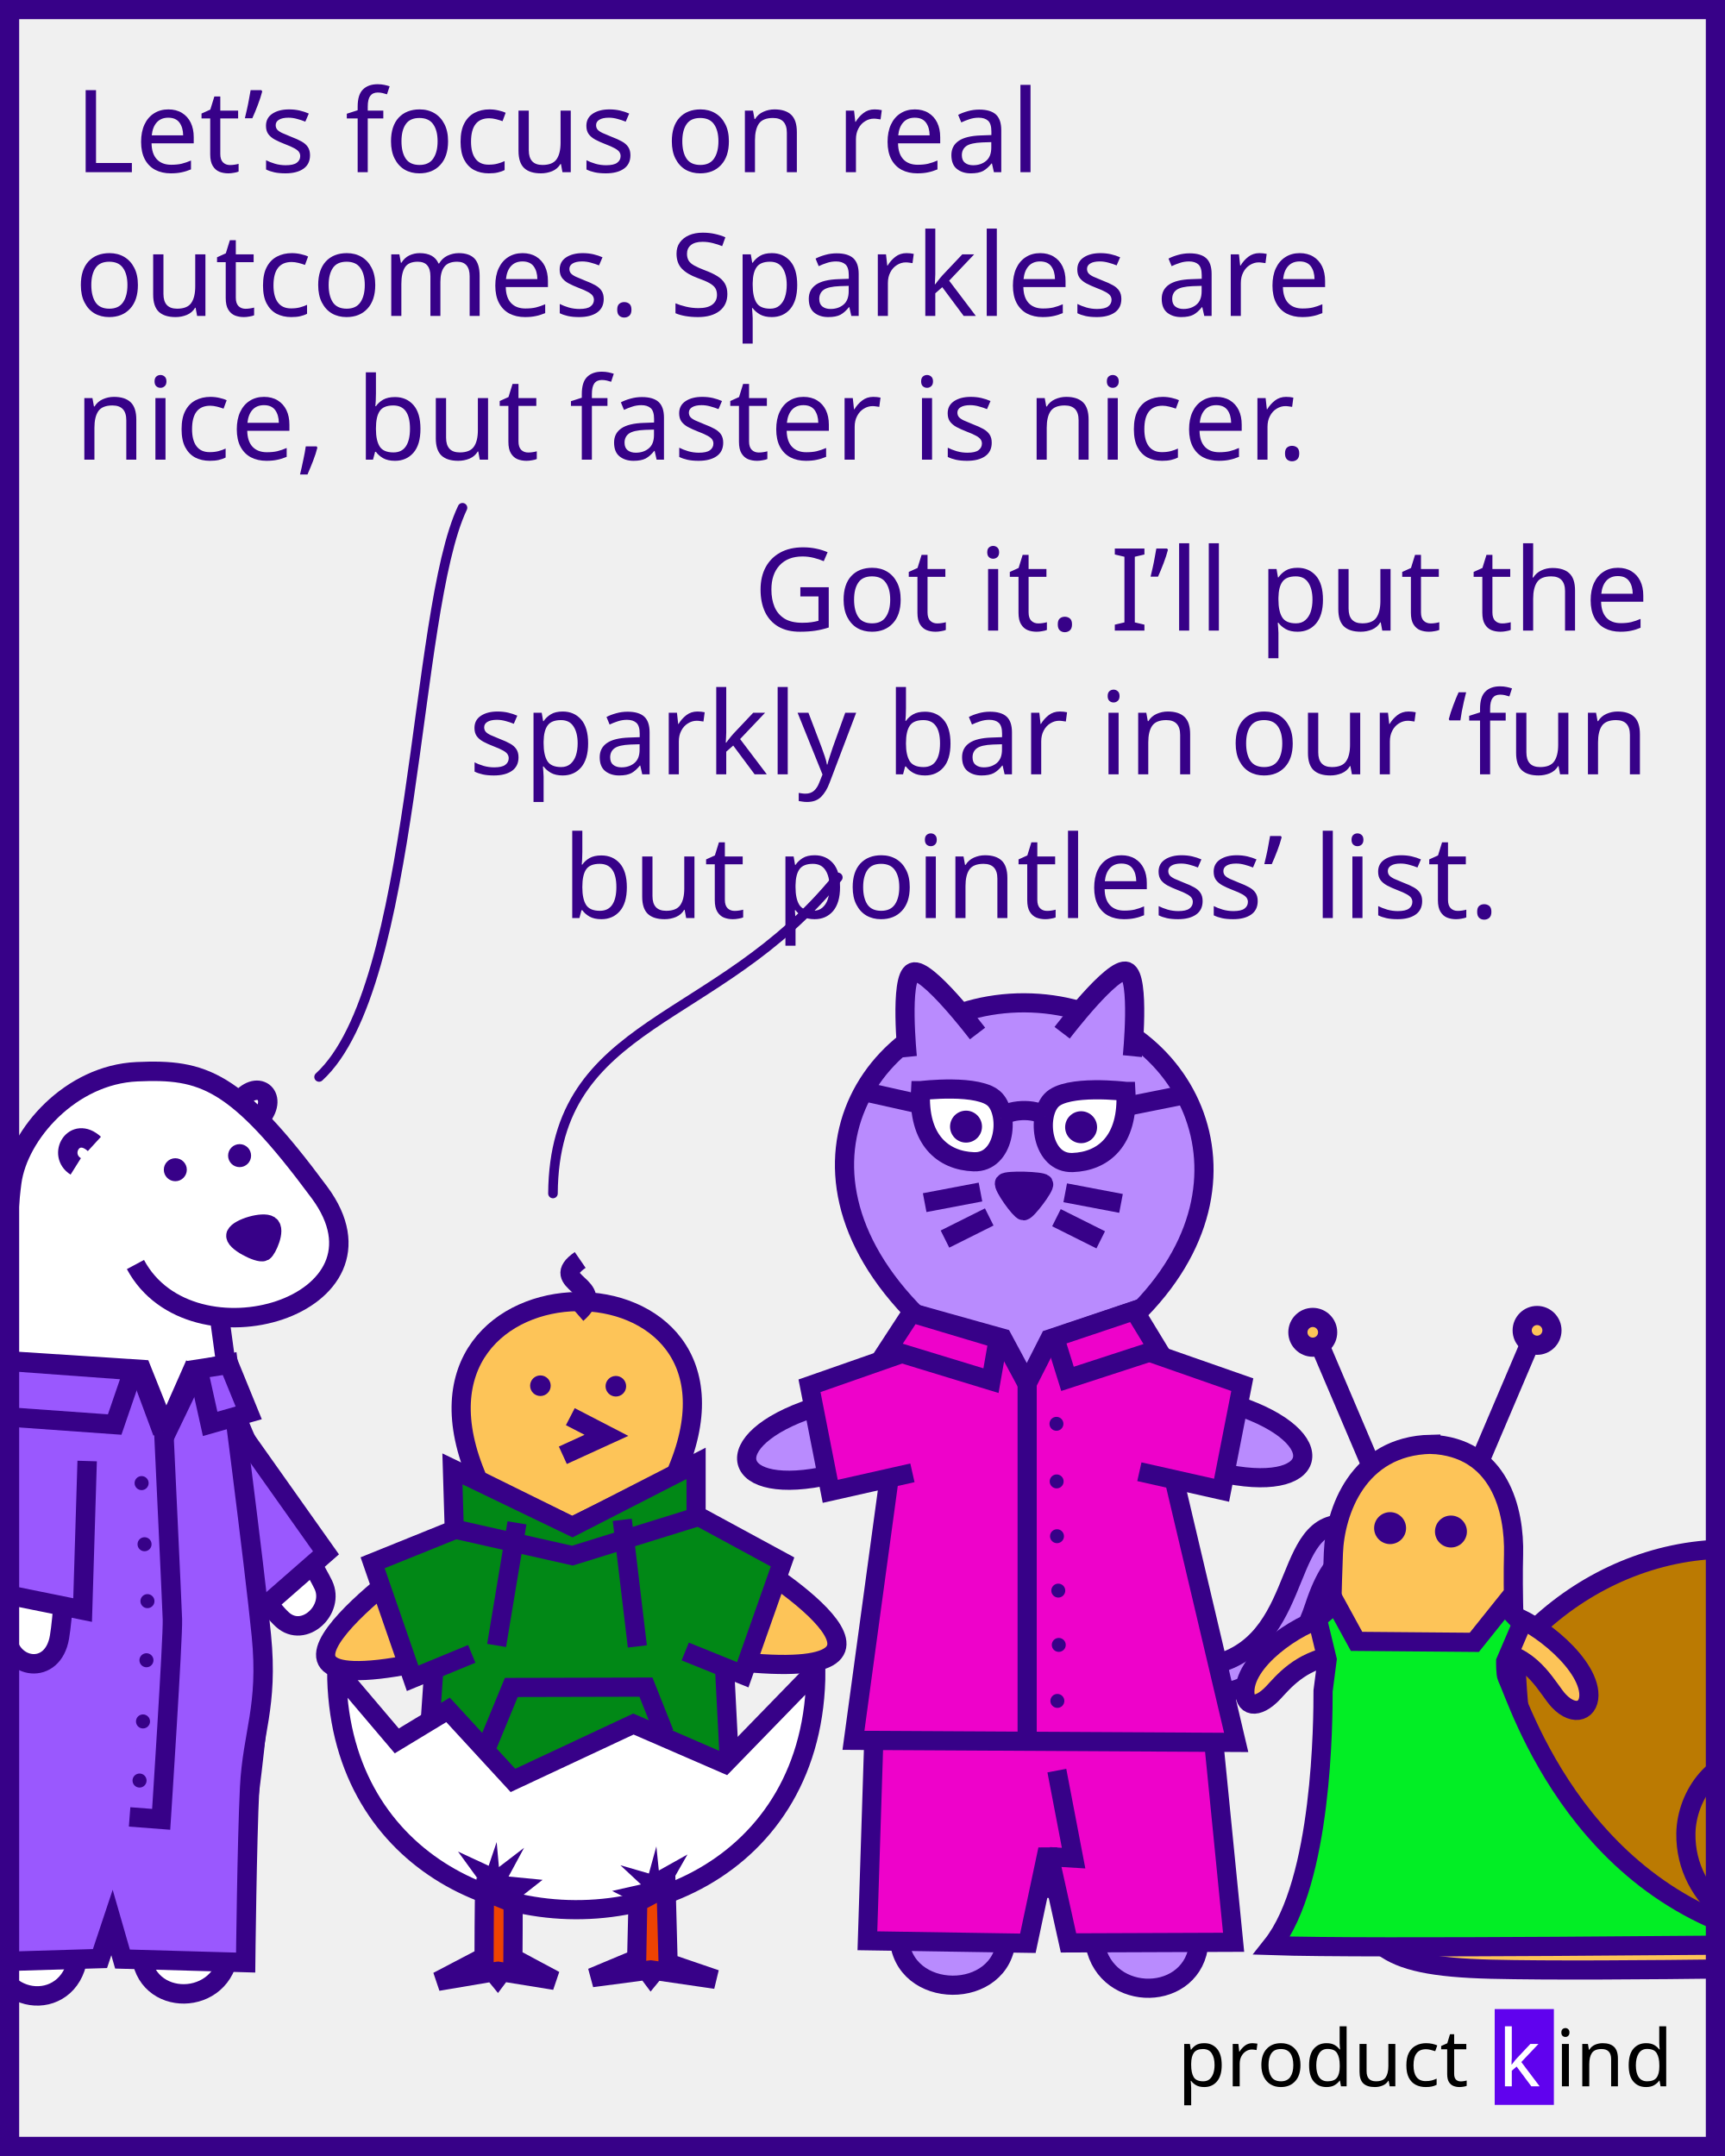
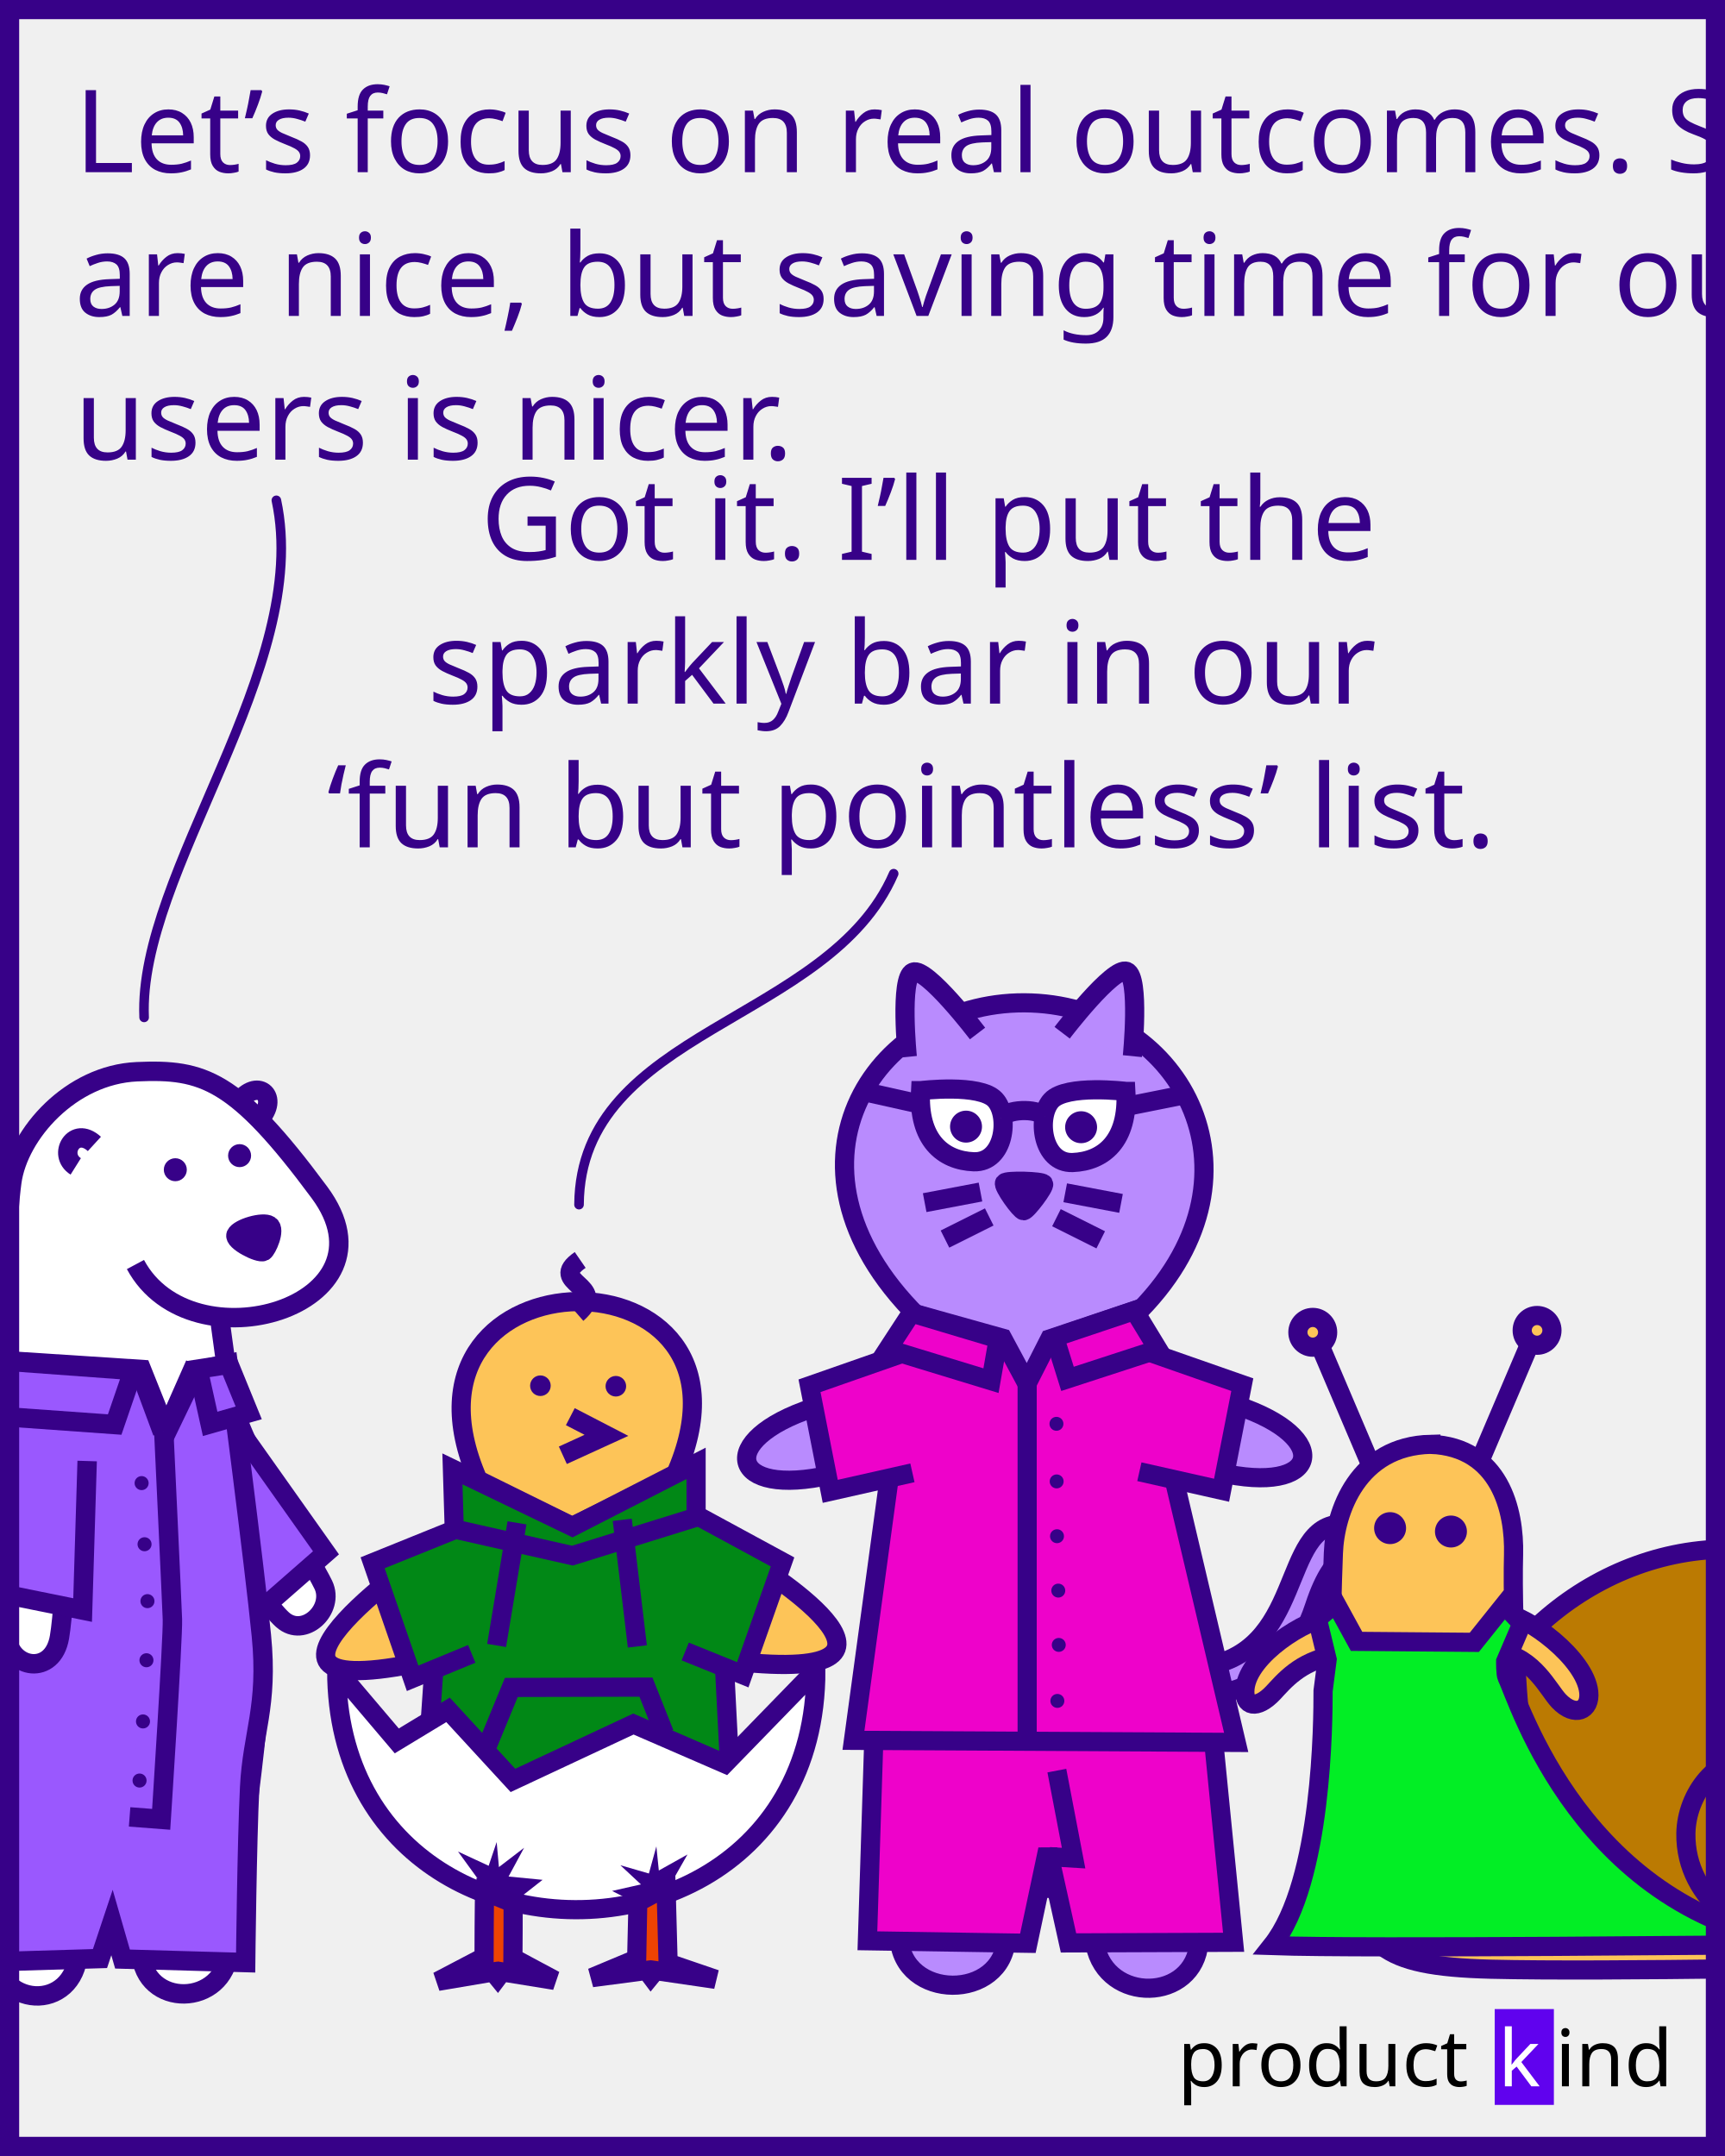
<svg xmlns="http://www.w3.org/2000/svg" width="1080" height="1350" viewBox="0 0 285.75 357.188" version="1.1" id="svg1">
  <defs id="defs1">
    <rect x="337.606" y="293.087" width="868.13" height="871.84" id="rect26" />
    <rect x="358.011" y="335.751" width="877.405" height="734.572" id="rect25" />
    <rect x="418.448" y="244.753" width="748.074" height="801.367" id="rect16" />
    <clipPath clipPathUnits="userSpaceOnUse" id="clipPath32">
      <rect style="fill:none;fill-opacity:1;fill-rule:nonzero;stroke:#370188;stroke-width:3.175;stroke-dasharray:none;stroke-opacity:1" id="rect33" width="282.575" height="354.012" x="1.587" y="15.875" />
    </clipPath>
    <clipPath clipPathUnits="userSpaceOnUse" id="clipPath33">
      <rect style="fill:none;fill-opacity:1;fill-rule:nonzero;stroke:#370188;stroke-width:3.175;stroke-dasharray:none;stroke-opacity:1" id="rect34" width="282.575" height="354.012" x="1.587" y="15.875" transform="scale(-1,1)" />
    </clipPath>
    <clipPath clipPathUnits="userSpaceOnUse" id="clipPath34">
      <rect style="fill:none;fill-opacity:1;fill-rule:nonzero;stroke:#370188;stroke-width:3.175;stroke-dasharray:none;stroke-opacity:1" id="rect35" width="282.575" height="354.012" x="1.587" y="15.875" />
    </clipPath>
    <clipPath clipPathUnits="userSpaceOnUse" id="clipPath35">
      <rect style="fill:none;fill-opacity:1;fill-rule:nonzero;stroke:#370188;stroke-width:3.175;stroke-dasharray:none;stroke-opacity:1" id="rect36" width="282.575" height="354.012" x="1.587" y="15.875" />
    </clipPath>
    <clipPath clipPathUnits="userSpaceOnUse" id="clipPath1">
      <rect style="fill:none;fill-opacity:1;fill-rule:nonzero;stroke:#370188;stroke-width:0.695;stroke-dasharray:none;stroke-opacity:1" id="rect2" width="61.881" height="77.525" x="-167.024" y="-16.952" transform="scale(-1,1)" />
    </clipPath>
    <clipPath clipPathUnits="userSpaceOnUse" id="clipPath2">
      <rect style="fill:none;fill-opacity:1;fill-rule:nonzero;stroke:#370188;stroke-width:3.175;stroke-dasharray:none;stroke-opacity:1" id="rect3" width="282.575" height="354.012" x="1.587" y="1.587" />
    </clipPath>
    <clipPath clipPathUnits="userSpaceOnUse" id="clipPath3">
      <rect style="fill:none;fill-opacity:1;fill-rule:nonzero;stroke:#370188;stroke-width:3.175;stroke-dasharray:none;stroke-opacity:1" id="rect4" width="282.575" height="354.012" x="-61.913" y="1.587" />
    </clipPath>
    <clipPath clipPathUnits="userSpaceOnUse" id="clipPath6">
      <rect style="fill:none;fill-opacity:1;fill-rule:nonzero;stroke:#370188;stroke-width:3.175;stroke-dasharray:none;stroke-opacity:1" id="rect6" width="282.575" height="354.012" x="-166.959" y="-51.588" transform="rotate(-22.343)" />
    </clipPath>
    <clipPath clipPathUnits="userSpaceOnUse" id="clipPath5">
      <rect style="fill:none;fill-opacity:1;fill-rule:nonzero;stroke:#370188;stroke-width:3.175;stroke-dasharray:none;stroke-opacity:1" id="rect5" width="282.575" height="354.012" x="1.587" y="1.587" />
    </clipPath>
    <clipPath clipPathUnits="userSpaceOnUse" id="clipPath10">
      <rect style="fill:none;fill-opacity:1;fill-rule:nonzero;stroke:#370188;stroke-width:3.175;stroke-dasharray:none;stroke-opacity:1" id="rect10" width="282.575" height="354.012" x="123.641" y="-18.538" />
    </clipPath>
    <clipPath clipPathUnits="userSpaceOnUse" id="clipPath6-6">
      <rect style="fill:none;fill-opacity:1;fill-rule:nonzero;stroke:#370188;stroke-width:3.175;stroke-dasharray:none;stroke-opacity:1" id="rect6-2" width="282.575" height="354.012" x="-166.959" y="-51.588" transform="rotate(-22.343)" />
    </clipPath>
    <clipPath clipPathUnits="userSpaceOnUse" id="clipPath11">
      <rect style="fill:none;fill-opacity:1;fill-rule:nonzero;stroke:#370188;stroke-width:3.175;stroke-dasharray:none;stroke-opacity:1" id="rect11" width="282.575" height="354.012" x="-113.731" y="22.555" />
    </clipPath>
  </defs>
  <g id="layer1">
    <text xml:space="preserve" transform="scale(0.2645833)" id="text16" style="font-style:normal;font-variant:normal;font-weight:bold;font-stretch:normal;font-size:60px;font-family:'Josefin Slab';-inkscape-font-specification:'Josefin Slab Bold';text-align:start;letter-spacing:0px;word-spacing:0px;writing-mode:lr-tb;direction:ltr;white-space:pre;shape-inside:url(#rect16);display:inline;fill:#000000;fill-opacity:0;stroke:#370188;stroke-width:12;stroke-opacity:1" />
    <text xml:space="preserve" transform="scale(0.2645833)" id="text25" style="font-style:normal;font-variant:normal;font-weight:bold;font-stretch:normal;font-size:60px;font-family:'Josefin Slab';-inkscape-font-specification:'Josefin Slab Bold';text-align:start;letter-spacing:0px;word-spacing:0px;writing-mode:lr-tb;direction:ltr;white-space:pre;shape-inside:url(#rect25);display:inline;fill:#000000;fill-opacity:0;stroke:#370188;stroke-width:12;stroke-opacity:1" />
    <text xml:space="preserve" transform="scale(0.2645833)" id="text26" style="font-style:normal;font-variant:normal;font-weight:bold;font-stretch:normal;font-size:60px;font-family:'Josefin Slab';-inkscape-font-specification:'Josefin Slab Bold';text-align:start;letter-spacing:0px;word-spacing:0px;writing-mode:lr-tb;direction:ltr;white-space:pre;shape-inside:url(#rect26);display:inline;fill:#000000;fill-opacity:0;stroke:#370188;stroke-width:12;stroke-opacity:1" />
    <rect width="9.802" height="15.875" rx="0" ry="0" fill="#6002ee" stroke-width="0" id="rect1-3-4-39-4-2-0-5-6" x="247.601" y="332.846" />
    <text font-family="Montserrat" font-size="618.11px" font-weight="200" stroke-width="0" fill="#33333" id="text3-0-3-0-0-5-3-3-2" x="248.337" y="345.427" style="font-style:normal;font-variant:normal;font-weight:300;font-stretch:normal;font-size:13.077px;font-family:Montserrat;-inkscape-font-specification:'Montserrat Light'" transform="scale(0.9993897,1.000611)">
      <tspan y="345.427" font-weight="200" stroke-width="0" id="tspan1-4-8-6-2-1-2-5-9" style="font-style:normal;font-variant:normal;font-weight:300;font-stretch:normal;font-size:13.077px;font-family:Montserrat;-inkscape-font-specification:'Montserrat Light'">
        <tspan style="font-style:normal;font-variant:normal;font-weight:300;font-stretch:normal;font-size:13.077px;font-family:Montserrat;-inkscape-font-specification:'Montserrat Light';fill:#ffffff;fill-opacity:1;stroke-width:0" id="tspan3-6-3-13-5-2-1-6-6">k</tspan>
      </tspan>
    </text>
    <text dx="0" dy="0" font-family="Montserrat" font-size="465.256px" font-weight="200" stroke-width="0" fill="#33333" id="text3-0-3-6-8-4-0-8-9" x="195.177" y="345.427" style="font-style:normal;font-variant:normal;font-weight:300;font-stretch:normal;font-size:13.077px;font-family:Montserrat;-inkscape-font-specification:'Montserrat Light'" transform="scale(0.9993897,1.000611)">
      <tspan y="345.427" font-weight="200" stroke-width="0" id="tspan1-4-8-3-9-0-0-6-9" style="font-style:normal;font-variant:normal;font-weight:300;font-stretch:normal;font-size:13.077px;font-family:Montserrat;-inkscape-font-specification:'Montserrat Light'">product</tspan>
    </text>
    <text font-family="Montserrat" font-size="465.256px" font-weight="200" stroke-width="0" fill="#33333" id="text3-0-3-6-4-3-4-3-7-8" x="257.784" y="345.427" style="font-style:normal;font-variant:normal;font-weight:300;font-stretch:normal;font-size:13.077px;font-family:Montserrat;-inkscape-font-specification:'Montserrat Light'" transform="scale(0.9993897,1.000611)">
      <tspan y="345.427" font-weight="200" stroke-width="0" id="tspan1-4-8-3-6-9-9-9-7-0" style="font-style:normal;font-variant:normal;font-weight:300;font-stretch:normal;font-size:13.077px;font-family:Montserrat;-inkscape-font-specification:'Montserrat Light'">ind</tspan>
    </text>
-     <path style="fill:none;fill-opacity:1;stroke:#370188;stroke-width:1.587;stroke-linecap:round;stroke-dasharray:none;stroke-opacity:1" d="m 91.599,197.726 c 0.198,-29.044 27.253,-27.669 47.189,-52.366" id="path13-1-4" />
-     <path style="fill:none;fill-opacity:1;stroke:#370188;stroke-width:1.587;stroke-linecap:round;stroke-dasharray:none;stroke-opacity:1" d="M 52.858,178.422 C 69.089,163.561 68.394,101.419 76.613,84.122" id="path13-1-4-5" />
+     <path style="fill:none;fill-opacity:1;stroke:#370188;stroke-width:1.587;stroke-linecap:round;stroke-dasharray:none;stroke-opacity:1" d="m 95.916,199.576 c 0.198,-29.044 41.437,-30.136 52.123,-54.833" id="path13-1-4" />
+     <path style="fill:none;fill-opacity:1;stroke:#370188;stroke-width:1.587;stroke-linecap:round;stroke-dasharray:none;stroke-opacity:1" d="M 23.874,168.555 C 22.838,144.444 51.744,110.669 45.78,82.888" id="path13-1-4-5" />
    <g id="g4" transform="translate(-199.6418,-16.67423)">
      <path style="fill:#b98bfe;fill-opacity:1;fill-rule:nonzero;stroke:#370188;stroke-width:3.175;stroke-dasharray:none;stroke-opacity:1" d="m 395.561,297.922 c 14.385,-0.257 19.432,-7.842 21.834,-15.155 3.224,-9.818 7.986,-11.955 12.587,-3.082 3.596,6.936 7.963,2.055 5.137,-2.055 -2.826,-4.11 -6.396,-10.617 -14.899,-8.22 -8.749,2.466 -4.881,24.146 -25.43,23.632" id="path68" />
      <path style="fill:#b98bfe;fill-opacity:1;fill-rule:nonzero;stroke:#370188;stroke-width:3.175;stroke-dasharray:none;stroke-opacity:1" d="m 404.455,249.498 c 16.196,5.324 13.876,14.982 -2.924,11.097" id="path61-9" />
      <path style="fill:#b98bfe;fill-opacity:1;fill-rule:nonzero;stroke:#370188;stroke-width:3.175;stroke-dasharray:none;stroke-opacity:1" d="m 334.314,249.917 c -16.196,5.324 -13.876,14.982 2.924,11.097" id="path61" />
      <path style="fill:#b98bfe;fill-opacity:1;fill-rule:nonzero;stroke:#370188;stroke-width:3.175;stroke-dasharray:none;stroke-opacity:1" d="m 351.664,234.763 c -25.533,-25.401 -6.656,-52.884 18.841,-51.926 25.116,0.944 40.37,29.177 17.009,51.856 3.854,24.969 10.08,70.524 10.631,104.674 -1.631,9.343 -16.161,8.978 -17.238,-1.437 -1.077,-10.415 -14.013,-11.941 -14.579,-0.167 -0.503,10.462 -17.311,10.416 -17.742,-0.192 -2.537,-17.451 1.063,-77.489 3.078,-102.808 z" id="path49" />
      <path style="fill:#370188;fill-opacity:1;fill-rule:nonzero;stroke:#370188;stroke-width:3.175;stroke-dasharray:none;stroke-opacity:1" d="m 369.203,217.264 c 0.532,0.011 3.573,-4.013 3.315,-4.463 -0.258,-0.45 -6.117,-0.632 -6.466,-0.151 -0.349,0.481 2.618,4.604 3.151,4.614 z" id="path51" />
      <path style="fill:#6002ee;fill-opacity:1;fill-rule:nonzero;stroke:#370188;stroke-width:3.175;stroke-dasharray:none;stroke-opacity:1" d="m 376.097,214.286 9.244,1.757" id="path52" />
      <path style="fill:#6002ee;fill-opacity:1;fill-rule:nonzero;stroke:#370188;stroke-width:3.175;stroke-dasharray:none;stroke-opacity:1" d="m 374.645,218.412 7.334,3.667" id="path53" />
      <path style="fill:#6002ee;fill-opacity:1;fill-rule:nonzero;stroke:#370188;stroke-width:3.175;stroke-dasharray:none;stroke-opacity:1" d="m 362.06,214.161 -9.244,1.757" id="path52-5" />
      <path style="fill:#6002ee;fill-opacity:1;fill-rule:nonzero;stroke:#370188;stroke-width:3.175;stroke-dasharray:none;stroke-opacity:1" d="m 363.512,218.287 -7.334,3.667" id="path53-5" />
      <path style="fill:#ee02ca;fill-opacity:1;fill-rule:nonzero;stroke:#370188;stroke-width:3.175;stroke-dasharray:none;stroke-opacity:1" d="m 343.329,338.206 26.583,0.413 3.298,-15.551 3.431,15.491 27.35,-0.103 -5.707,-57.548 -53.144,0.294 z" id="path55" />
      <path style="fill:#ee02ca;fill-opacity:1;fill-rule:nonzero;stroke:#370188;stroke-width:3.175;stroke-dasharray:none;stroke-opacity:1" d="m 387.545,233.819 16.873,71.524 -63.399,-0.345 9.643,-70.834 15.052,4.211 4.05,7.538 3.713,-7.313 z" id="path56" />
      <path style="fill:#ee02ca;fill-opacity:1;fill-rule:nonzero;stroke:#370188;stroke-width:3.175;stroke-dasharray:none;stroke-opacity:1" d="m 351.278,240.126 -17.539,6.133 3.434,17.488 13.615,-3.066" id="path57" />
      <path style="fill:#ee02ca;fill-opacity:1;fill-rule:nonzero;stroke:#370188;stroke-width:3.175;stroke-dasharray:none;stroke-opacity:1" d="m 387.892,239.943 17.539,6.133 -3.434,17.488 -13.615,-3.066" id="path57-4" />
      <path style="fill:#ee02ca;fill-opacity:1;fill-rule:nonzero;stroke:#370188;stroke-width:3.175;stroke-dasharray:none;stroke-opacity:1" d="m 350.622,234.188 -3.915,6.002 17.094,5.22 1.211,-6.917 z" id="path58" />
      <path style="fill:#ee02ca;fill-opacity:1;fill-rule:nonzero;stroke:#370188;stroke-width:3.175;stroke-dasharray:none;stroke-opacity:1" d="m 374.332,238.233 13.218,-4.437 3.915,6.437 -14.987,4.879 z" id="path59" />
      <path style="fill:#ffffff;fill-opacity:1;fill-rule:nonzero;stroke:#370188;stroke-width:3.175;stroke-dasharray:none;stroke-opacity:1" d="m 369.793,244.431 3e-5,59.833" id="path60" />
      <circle style="fill:#370188;fill-opacity:1;stroke:#370188;stroke-width:0.798;stroke-opacity:1" id="path3-3-6-6-7" r="0.756" cy="289.189" cx="375.029" />
      <circle style="fill:#370188;fill-opacity:1;stroke:#370188;stroke-width:0.798;stroke-opacity:1" id="path3-3-6-60-5" r="0.756" cy="298.466" cx="374.798" />
      <circle style="fill:#370188;fill-opacity:1;stroke:#370188;stroke-width:0.798;stroke-opacity:1" id="path3-3-6-6-7-0" r="0.756" cy="271.18" cx="374.737" />
      <circle style="fill:#370188;fill-opacity:1;stroke:#370188;stroke-width:0.798;stroke-opacity:1" id="path3-3-6-60-5-3" r="0.756" cy="280.192" cx="374.949" />
      <circle style="fill:#370188;fill-opacity:1;stroke:#370188;stroke-width:0.798;stroke-opacity:1" id="path3-3-6-6-7-0-0" r="0.756" cy="252.56" cx="374.645" />
      <circle style="fill:#370188;fill-opacity:1;stroke:#370188;stroke-width:0.798;stroke-opacity:1" id="path3-3-6-60-5-3-6" r="0.756" cy="262.102" cx="374.68" />
      <path style="fill:#ffffff;fill-opacity:1;fill-rule:nonzero;stroke:#370188;stroke-width:3.175;stroke-dasharray:none;stroke-opacity:1" d="m 352.137,197.364 c 0,0 9.835,-1.206 12.34,1.485 2.505,2.691 1.577,10.485 -3.526,10.299 -5.103,-0.186 -9.279,-3.619 -8.815,-11.784 z" id="path62" />
      <path style="fill:#ffffff;fill-opacity:1;fill-rule:nonzero;stroke:#370188;stroke-width:3.175;stroke-dasharray:none;stroke-opacity:1" d="m 386.143,197.489 c 0,0 -9.835,-1.206 -12.34,1.485 -2.505,2.691 -1.577,10.485 3.526,10.299 5.103,-0.186 9.279,-3.619 8.815,-11.784 z" id="path62-2" />
      <circle style="fill:#370188;fill-opacity:1;stroke:none;stroke-width:12.621;stroke-dasharray:none;stroke-opacity:1" id="path9-5-7" cx="359.666" cy="203.325" r="2.646" />
      <circle style="fill:#370188;fill-opacity:1;stroke:none;stroke-width:12.621;stroke-dasharray:none;stroke-opacity:1" id="path9-5-7-6" cx="378.729" cy="203.422" r="2.646" />
      <path style="fill:#ffffff;fill-opacity:1;fill-rule:nonzero;stroke:#370188;stroke-width:3.175;stroke-dasharray:none;stroke-opacity:1" d="m 351.939,199.575 -8.095,-1.81" id="path63" />
      <path style="fill:#ffffff;fill-opacity:1;fill-rule:nonzero;stroke:#370188;stroke-width:3.175;stroke-dasharray:none;stroke-opacity:1" d="m 386.32,199.956 8.571,-1.714" id="path64" />
      <path style="fill:#ffffff;fill-opacity:1;fill-rule:nonzero;stroke:#370188;stroke-width:3.175;stroke-dasharray:none;stroke-opacity:1" d="m 365.463,201.956 c 0.857,-1.524 5.809,-1.81 7.333,-0.286" id="path65" />
      <path style="fill:#b98bfe;fill-opacity:1;fill-rule:nonzero;stroke:#370188;stroke-width:3.175;stroke-dasharray:none;stroke-opacity:1" d="m 387.223,191.647 c 0,0 1.313,-13.114 -0.936,-14.041 -2.249,-0.927 -10.698,10.163 -10.698,10.163" id="path66-0" />
      <path style="fill:#b98bfe;fill-opacity:1;fill-rule:nonzero;stroke:#370188;stroke-width:3.175;stroke-dasharray:none;stroke-opacity:1" d="m 349.939,191.773 c 0,0 -1.313,-13.114 0.936,-14.041 2.249,-0.927 10.698,10.163 10.698,10.163" id="path66-0-3" />
      <path style="fill:none;fill-opacity:1;fill-rule:nonzero;stroke:#370188;stroke-width:3.175;stroke-dasharray:none;stroke-opacity:1" d="m 373.482,324.267 4.004,0.246 -2.775,-14.501" id="path78" />
    </g>
    <g id="g1" transform="translate(-5.956323,-1.100151)">
      <path style="fill:#018816;fill-opacity:1;stroke:#370188;stroke-width:3.175;stroke-dasharray:none;stroke-opacity:1" d="m 78.391,269.344 -2.448,35.659 51.519,1.384 -2.022,-39.597 z" id="path25-4" />
      <path style="fill:#ffffff;fill-opacity:1;stroke:#370188;stroke-width:3.175;stroke-dasharray:none;stroke-opacity:1" d="m 61.73,277.792 c 0,15.833 7.109,26.928 17.072,33.287 2.37,1.513 4.903,2.758 7.539,3.734 23.317,8.637 54.788,-3.704 54.764,-37.021 l -15.068,15.507 -15.151,-6.576 -19.958,9.342 -10.755,-11.691 -8.49,5.144 z" id="path1-8" />
      <path style="fill:#370189;fill-opacity:1;stroke:#370188;stroke-width:0;stroke-dasharray:none;stroke-opacity:1" d="m 85.658,313.128 -3.827,-5.273 5.071,2.354 1.326,-3.928 0.377,4.142 4.17,-3.199 -2.573,4.765 5.632,0.546 -3.693,2.899 z" id="path3-2" />
      <path style="fill:#370189;fill-opacity:1;stroke:#370188;stroke-width:0;stroke-dasharray:none;stroke-opacity:1" d="m 116.803,313.664 3.035,-5.328 -4.746,2.656 -0.408,-3.999 -1.236,4.492 -4.725,-1.367 3.409,3.175 -4.782,1.083 4.503,2.282 z" id="path3-1-5" />
      <path style="fill:#ee4302;fill-opacity:1;stroke:#370188;stroke-width:3.175;stroke-dasharray:none;stroke-opacity:1" d="m 86.252,314.458 c -0.091,0.828 -0.111,10.879 -0.111,10.879 l -7.658,4.014 9.17,-1.551 0.743,0.909 0.7,-0.933 8.752,1.416 -6.926,-3.711 c 0,0 0.07,-8.983 0.013,-9.104 z" id="path7-8" />
      <path style="fill:#ee4302;fill-opacity:1;stroke:#370188;stroke-width:3.175;stroke-dasharray:none;stroke-opacity:1" d="m 116.291,313.72 0.34,12.607 7.871,2.691 -9.979,-1.453 -0.743,0.909 -0.7,-0.933 -9.076,1.201 7.418,-3.103 c 0,0 0.166,-9.203 0.18,-9.394 z" id="path7-4-0" />
      <path style="fill:none;fill-opacity:1;stroke:#370188;stroke-width:3.175;stroke-dasharray:none;stroke-opacity:1" d="m 86.75,290.141 3.906,-9.479 22.305,-0.053 3.055,7.69" id="path19-60" />
      <path style="fill:#fdc458;fill-opacity:1;stroke:#370188;stroke-width:3.175;stroke-dasharray:none;stroke-opacity:1" d="m 75.106,259.398 c 0,0 -38.473,27.211 6.956,15.588 z" id="path17-0" />
      <path style="fill:#fdc458;fill-opacity:1;stroke:#370188;stroke-width:3.175;stroke-dasharray:none;stroke-opacity:1" d="m 131.359,260.437 c 0,0 34.302,21.191 -7.535,15.423 z" id="path16-7" />
      <path style="fill:#fdc458;fill-opacity:1;stroke:#370188;stroke-width:3.175;stroke-dasharray:none;stroke-opacity:1" d="M 117.737,245.637 C 135.163,206.695 68.106,207.292 85.146,246.28 l 15.593,7.697 z" id="path23-5" />
      <path style="fill:#018816;fill-opacity:1;stroke:#370188;stroke-width:3.175;stroke-dasharray:none;stroke-opacity:1" d="m 84.105,275.099 -9.8,4.047 -6.621,-19.137 13.523,-5.465 -0.306,-10.091 19.876,9.579 20.487,-10.496 v 8.562 l 14.322,7.772 -6.591,18.691 -9.531,-3.858" id="path12-0" />
      <circle style="fill:#370188;fill-opacity:1;stroke:none;stroke-width:8.135;stroke-dasharray:none;stroke-opacity:1" id="path9-8" cx="95.476" cy="230.674" r="1.705" />
      <circle style="fill:#370188;fill-opacity:1;stroke:none;stroke-width:8.135;stroke-dasharray:none;stroke-opacity:1" id="path9-4" cx="107.973" cy="230.759" r="1.705" />
      <path style="fill:none;fill-opacity:1;stroke:#370188;stroke-width:3.175;stroke-dasharray:none;stroke-opacity:1" d="m 80.901,254.343 19.875,4.482 20.996,-6.521" id="path22-1" />
      <path style="fill:none;fill-opacity:1;stroke:#370188;stroke-width:3.175;stroke-dasharray:none;stroke-opacity:1" d="m 91.594,253.396 -3.373,20.307" id="path10-79" />
      <path style="fill:none;fill-opacity:1;stroke:#370188;stroke-width:3.175;stroke-dasharray:none;stroke-opacity:1" d="m 109.034,252.89 2.501,20.977" id="path11-71" />
      <path style="fill:none;fill-opacity:1;stroke:#370188;stroke-width:3.175;stroke-dasharray:none;stroke-opacity:1" d="m 100.431,235.801 5.983,3.095 -7.221,3.301" id="path24-70" />
      <path style="fill:none;fill-opacity:1;stroke:#370188;stroke-width:3.175;stroke-dasharray:none;stroke-opacity:1" d="m 101.545,218.733 c 5.406,-4.709 -5.057,-5.058 0.523,-8.894" id="path26-0" />
    </g>
-     <text xml:space="preserve" style="font-style:normal;font-variant:normal;font-weight:normal;font-stretch:normal;font-size:19.05px;font-family:'Nanum Pen';-inkscape-font-specification:'Nanum Pen';text-align:end;letter-spacing:0px;word-spacing:0px;writing-mode:lr-tb;direction:ltr;text-anchor:end;white-space:pre;inline-size:157.513;display:inline;fill:#370188;fill-opacity:1;stroke:none;stroke-width:1.587;stroke-linecap:round;stroke-dasharray:none;stroke-opacity:1" x="91.059" y="156.497" id="text17-7" transform="translate(182.1317,-52.02397)">
-       <tspan x="91.059" y="156.497" id="tspan9">Got it. I’ll put the<tspan y="156.497" id="tspan10"> </tspan>
-       </tspan>
-       <tspan x="91.059" y="180.309" id="tspan11">sparkly bar in our ‘fun<tspan y="180.309" id="tspan12"> </tspan>
-       </tspan>
-       <tspan x="91.059" y="204.122" id="tspan13">but pointless’ list.</tspan>
+     <text xml:space="preserve" style="font-style:normal;font-variant:normal;font-weight:normal;font-stretch:normal;font-size:19.05px;font-family:'Nanum Pen';-inkscape-font-specification:'Nanum Pen';text-align:end;letter-spacing:0px;word-spacing:0px;writing-mode:lr-tb;direction:ltr;text-anchor:end;white-space:pre;inline-size:180.947;display:inline;fill:#370188;fill-opacity:1;stroke:none;stroke-width:1.587;stroke-linecap:round;stroke-dasharray:none;stroke-opacity:1" x="91.059" y="156.497" id="text17-7" transform="translate(181.5151,-63.74082)">
+       <tspan x="91.059" y="156.497" id="tspan1">Got it. I’ll put the 
+ </tspan>
+       <tspan x="91.059" y="180.309" id="tspan2">sparkly bar in our 
+ </tspan>
+       <tspan x="91.059" y="204.122" id="tspan3">‘fun but pointless’ list.</tspan>
    </text>
    <g id="g10" transform="translate(-122.0533,20.1258)" clip-path="url(#clipPath10)">
      <path style="fill:#bb7a02;fill-opacity:1;stroke:#370188;stroke-width:3.175;stroke-dasharray:none;stroke-opacity:1" d="m 358.673,294.737 31.977,5.888 42.114,-6.064 -13.473,-36.369 -48.216,-2.959 z" id="path31" />
      <path style="fill:#fdc458;fill-opacity:1;stroke:#370188;stroke-width:3.175;stroke-dasharray:none;stroke-opacity:1" d="m 342.915,254.162 c -5.56,0.961 -8.234,4.32 -9.963,6.16 -2.631,2.799 -4.992,2.407 -4.658,-0.729 0.598,-5.609 10.191,-11.531 14.202,-11.907" id="path30" />
      <path style="fill:#fdc458;fill-opacity:1;stroke:#370188;stroke-width:3.175;stroke-dasharray:none;stroke-opacity:1" d="m 359.082,219.152 c -12.131,0.266 -15.892,11.182 -16.15,18.029 -0.36,9.563 -1.391,41.011 1.922,52.842 3.313,11.831 5.206,15.617 24.136,16.091 18.93,0.473 66.256,-0.473 66.256,-0.473 0,0 -50.403,-5.738 -56.082,-15.676 -5.679,-9.938 -6.676,-42.054 -6.388,-52.473 0.207,-7.485 -2.336,-17.866 -13.694,-18.339 z" id="path26" />
      <path style="fill:#bb7a02;fill-opacity:1;fill-rule:evenodd;stroke:#370188;stroke-width:0.695;stroke-dasharray:none;stroke-opacity:1" id="path27" d="m 105.69,39.348 c -0.324,0.232 -0.695,-0.17 -0.775,-0.457 -0.235,-0.84 0.618,-1.513 1.368,-1.594 1.544,-0.166 2.642,1.347 2.664,2.759 0.038,2.434 -2.344,4.074 -4.611,3.979 -3.508,-0.147 -5.803,-3.601 -5.535,-6.911 0.387,-4.765 5.112,-7.824 9.65,-7.327 2.501,0.274 4.829,1.527 6.511,3.387" transform="matrix(-4.566457,0,0,4.566457,898.8264,100.7054)" />
      <circle style="fill:#fdc458;fill-opacity:1;stroke:#370188;stroke-width:3.175;stroke-dasharray:none;stroke-opacity:1" id="path28" cx="339.516" cy="200.6" r="2.465" />
      <path style="fill:#ffffff;fill-opacity:1;stroke:#370188;stroke-width:3.175;stroke-dasharray:none;stroke-opacity:1" d="m 348.883,221.996 -7.888,-18.536" id="path29" />
      <circle style="fill:#fdc458;fill-opacity:1;stroke:#370188;stroke-width:3.175;stroke-dasharray:none;stroke-opacity:1" id="path28-0" cx="-376.673" cy="200.28" r="2.465" transform="scale(-1,1)" />
      <path style="fill:#ffffff;fill-opacity:1;stroke:#370188;stroke-width:3.175;stroke-dasharray:none;stroke-opacity:1" d="m 367.306,221.676 7.888,-18.536" id="path29-6" />
      <circle style="fill:#370188;fill-opacity:1;stroke:none;stroke-width:12.621;stroke-dasharray:none;stroke-opacity:1" id="path9" cx="352.326" cy="233.041" r="2.646" />
      <circle style="fill:#370188;fill-opacity:1;stroke:none;stroke-width:12.621;stroke-dasharray:none;stroke-opacity:1" id="path9-5" cx="362.406" cy="233.605" r="2.646" />
      <path style="fill:#fdc458;fill-opacity:1;stroke:#370188;stroke-width:3.175;stroke-dasharray:none;stroke-opacity:1" d="m 370.612,253.601 c 5.56,0.961 7.92,6.203 9.649,8.042 2.631,2.799 5.305,1.674 4.971,-1.461 -0.598,-5.609 -10.191,-12.681 -14.202,-13.057" id="path30-2" />
      <path style="mix-blend-mode:normal;fill:#02ee25;fill-opacity:1;fill-rule:nonzero;stroke:#370188;stroke-width:3.175;stroke-dasharray:none;stroke-opacity:1" d="m 340.272,248.076 1.625,6.728 -0.674,5.198 c 0,4.765 -0.063,31.611 -8.468,42.202 15.838,0.556 79.834,-0.155 88.336,-0.182 -37.053,-4.988 -47.556,-40.648 -49.386,-44.239 -0.264,-0.517 -0.232,-2.67 -0.232,-2.67 l 2.679,-6.248 -2.908,-3.109 -4.968,6.207 -19.508,-0.162 -3.45,-6.308 z" id="path33" />
    </g>
-     <text xml:space="preserve" style="font-style:normal;font-variant:normal;font-weight:normal;font-stretch:normal;font-size:19.05px;font-family:'Nanum Pen';-inkscape-font-specification:'Nanum Pen';text-align:start;letter-spacing:0px;word-spacing:0px;writing-mode:lr-tb;direction:ltr;text-anchor:start;white-space:pre;inline-size:176.014;display:inline;fill:#370188;fill-opacity:1;stroke:none;stroke-width:1.587;stroke-linecap:round;stroke-dasharray:none;stroke-opacity:1" x="-65.771" y="156.497" id="text17-7-9" transform="translate(78.11409,-127.9651)">
-       <tspan x="-65.771" y="156.497" id="tspan14">Let’s focus on real </tspan>
-       <tspan x="-65.771" y="180.309" id="tspan15">outcomes. Sparkles are </tspan>
-       <tspan x="-65.771" y="204.122" id="tspan16">nice, but faster is nicer.</tspan>
+     <text xml:space="preserve" style="font-style:normal;font-variant:normal;font-weight:normal;font-stretch:normal;font-size:19.05px;font-family:'Nanum Pen';-inkscape-font-specification:'Nanum Pen';text-align:start;letter-spacing:0px;word-spacing:0px;writing-mode:lr-tb;direction:ltr;text-anchor:start;white-space:pre;inline-size:258.649;display:inline;fill:#370188;fill-opacity:1;stroke:none;stroke-width:1.587;stroke-linecap:round;stroke-dasharray:none;stroke-opacity:1" x="-65.771" y="156.497" id="text17-7-9" transform="translate(78.11409,-127.9651)">
+       <tspan x="-65.771" y="156.497" id="tspan4">Let’s focus on real outcomes. Sparkles </tspan>
+       <tspan x="-65.771" y="180.309" id="tspan5">are nice, but saving time for our </tspan>
+       <tspan x="-65.771" y="204.122" id="tspan6">users is nicer.</tspan>
    </text>
    <g id="g11" transform="translate(115.3186,-20.96701)" clip-path="url(#clipPath11)">
      <path style="fill:#ffffff;fill-opacity:1;stroke:#370188;stroke-width:3.216;stroke-dasharray:none;stroke-opacity:1" d="m -77.209,251.706 c 1.244,8.172 13.497,27.737 15.451,31.823 1.954,4.086 -3.221,8.963 -6.774,5.765 -3.553,-3.198 -15.768,-21.086 -17.367,-27.304" id="path5-1-2-1-7-3" />
      <path style="fill:#ffffff;fill-opacity:1;stroke:#370188;stroke-width:3.216;stroke-dasharray:none;stroke-opacity:1" d="m -119.575,293.943 c -0.817,6.535 -4.51,21.221 -12.14,30.14 -6.131,7.167 -14.563,8.48 -18.808,10.802 -9.775,5.346 -6.769,14.04 1.932,11.825 12.68,-3.228 31.836,-6.967 30.952,-15.807" id="path2-4-2-5-8-3-2" />
      <path style="fill:#9a58fe;fill-opacity:1;stroke:#370188;stroke-width:3.216;stroke-dasharray:none;stroke-opacity:1" d="m -75.762,257.829 14.443,20.397 -11.149,9.755" id="path13-6-7-6-8-9" />
      <path style="fill:#ffffff;fill-opacity:1;stroke:#370188;stroke-width:3.216;stroke-dasharray:none;stroke-opacity:1" d="m -72.057,206.12 c 2.98,-3.662 -0.722,-6.687 -3.802,-2.513" id="path15-0-5-6-6-1-9" />
      <path style="fill:#ffffff;fill-opacity:1;stroke:#370188;stroke-width:3.217;stroke-dasharray:none;stroke-opacity:1" d="m -92.882,230.464 c 9.266,17.312 44.377,6.827 30.479,-11.948 -13.898,-18.775 -19.263,-20.482 -30.235,-19.994 -10.972,0.488 -19.64,10.317 -20.726,18.287 -1.43,10.497 -3.327,59.211 -5.766,73.597 -1.998,11.787 0.794,34.089 2.082,46.633 0.284,2.766 0.495,5.058 0.566,6.657 0.444,10.071 13.414,10.827 14.142,0.732 0.539,-7.48 10.085,-6.212 10.388,0 0.451,9.278 13.784,9.126 14.584,-0.261 0.93,-10.895 6.172,-40.699 5.151,-52.22 -0.972,-10.972 -6.767,-52.949 -6.767,-52.949 v 0" id="path1-2-4-7-1-7-8" />
      <circle style="fill:#370188;fill-opacity:1;stroke:#370188;stroke-width:0.804;stroke-opacity:1" id="path3-29-2-0-0" cx="75.63" cy="212.423" r="1.503" transform="scale(-1,1)" />
      <circle style="fill:#370188;fill-opacity:1;stroke:#370188;stroke-width:0.804;stroke-opacity:1" id="path3-3-5-9-1-8" cx="86.277" cy="214.757" r="1.503" transform="scale(-1,1)" />
      <path style="fill:#370188;fill-opacity:1;stroke:#370188;stroke-width:3.216;stroke-dasharray:none;stroke-opacity:1" d="m -70.689,223.978 c -1.064,-0.69 -5.02,0.465 -5.521,1.553 -0.469,1.017 3.818,3.167 4.543,2.76 0.531,-0.297 2.042,-3.623 0.978,-4.313 z" id="path4-2-3-9-6-9" />
      <path style="fill:#9a58fe;fill-opacity:1;stroke:#370188;stroke-width:3.216;stroke-dasharray:none;stroke-opacity:1" d="m -118.907,318.328 c 0.341,5.329 0.995,27.697 0.995,27.697 l 19.156,-0.58 1.99,-5.971 1.741,6.053 20.399,0.581 c 0,0 0.212,-19.99 0.663,-29.024 0.451,-9.033 3.111,-13.353 1.94,-25.162 -1.171,-11.809 -5.495,-45.014 -5.495,-45.014 l -5.288,1.133 -4.91,10.198 -4.155,-10.387 -23.229,-1.511 c 0,0 -1.737,30.374 -4.163,44.759 -2.426,14.384 -0.334,17.474 -0.13,20.376 0.204,2.903 0.144,1.523 0.485,6.851 z" id="path14-0-7-8-2-7" />
      <path style="fill:#ffffff;fill-opacity:1;stroke:#370188;stroke-width:3.216;stroke-dasharray:none;stroke-opacity:1" d="m -116.178,257.652 c -0.691,10.09 1.553,30.378 1.963,34.403 0.553,5.432 7.643,6.634 8.749,0.138 1.106,-6.496 1.557,-27.264 1.557,-27.264" id="path6-86-3-4-3-0" />
      <path style="fill:#ffffff;fill-opacity:1;stroke:#370188;stroke-width:3.216;stroke-dasharray:none;stroke-opacity:1" d="m -92.575,246.998 4.171,11.247" id="path10-5-4-0-6-1-8" />
      <path style="fill:#9a58fe;fill-opacity:1;stroke:#370188;stroke-width:3.216;stroke-dasharray:none;stroke-opacity:1" d="m -96.322,256.972 3.075,-8.954 -22.081,-1.614 -2.641,9.023 z" id="path7-1-7-2-3-4-8" />
      <path style="fill:#ffffff;fill-opacity:1;stroke:#370188;stroke-width:3.216;stroke-dasharray:none;stroke-opacity:1" d="m -88.094,258.525 5.092,-11.527" id="path9-9-9-5-8-8-6" />
      <path style="fill:#9a58fe;fill-opacity:1;stroke:#370188;stroke-width:3.216;stroke-dasharray:none;stroke-opacity:1" d="m -77.402,246.991 -5.119,0.796 2.014,9.076 6.39,-1.825 z" id="path8-9-5-7-9-9-2" />
      <path style="fill:#9a58fe;fill-opacity:1;stroke:#370188;stroke-width:3.216;stroke-dasharray:none;stroke-opacity:1" d="m -100.881,263.018 -0.753,24.691 -15.035,-3.05 0.695,-27.089" id="path12-2-2-7-8-2-2" />
      <path style="fill:#9a58fe;fill-opacity:1;stroke:#370188;stroke-width:3.216;stroke-dasharray:none;stroke-opacity:1" d="m -88.191,258.056 c 0,0 1.33,28.235 1.432,31.202 0.103,2.967 -1.86,33.12 -1.86,33.12 l -5.231,-0.403" id="path11-7-9-4-2-3-7" />
      <circle style="fill:#370188;fill-opacity:1;stroke:#370188;stroke-width:0.804;stroke-opacity:1" id="path3-3-6-16-4-6-1-3" r="0.761" cy="266.675" cx="91.861" transform="scale(-1,1)" />
      <circle style="fill:#370188;fill-opacity:1;stroke:#370188;stroke-width:0.804;stroke-opacity:1" id="path3-3-6-9-41-1-0-5-1" r="0.761" cy="276.804" cx="91.374" transform="scale(-1,1)" />
      <circle style="fill:#370188;fill-opacity:1;stroke:#370188;stroke-width:0.804;stroke-opacity:1" id="path3-3-6-2-6-2-9-0-1" r="0.761" cy="286.231" cx="90.893" transform="scale(-1,1)" />
      <circle style="fill:#370188;fill-opacity:1;stroke:#370188;stroke-width:0.804;stroke-opacity:1" id="path3-3-6-1-3-7-6-7-1" r="0.761" cy="296.022" cx="91.058" transform="scale(-1,1)" />
      <circle style="fill:#370188;fill-opacity:1;stroke:#370188;stroke-width:0.804;stroke-opacity:1" id="path3-3-6-6-9-8-5-4-7" r="0.761" cy="306.16" cx="91.631" transform="scale(-1,1)" />
      <circle style="fill:#370188;fill-opacity:1;stroke:#370188;stroke-width:0.804;stroke-opacity:1" id="path3-3-6-60-59-6-9-2-8" r="0.761" cy="315.954" cx="92.202" transform="scale(-1,1)" />
      <path style="fill:#ffffff;fill-opacity:1;stroke:#370188;stroke-width:3.216;stroke-dasharray:none;stroke-opacity:1" d="m -99.683,210.484 c -3.373,-3.089 -6.144,1.807 -3.089,3.722" id="path15-1-0-5-7-3" />
    </g>
    <rect style="fill:none;fill-opacity:1;fill-rule:nonzero;stroke:#370188;stroke-width:3.175;stroke-dasharray:none;stroke-opacity:1" id="rect113-4-2" width="282.575" height="354.012" x="1.587" y="1.587" />
  </g>
</svg>
